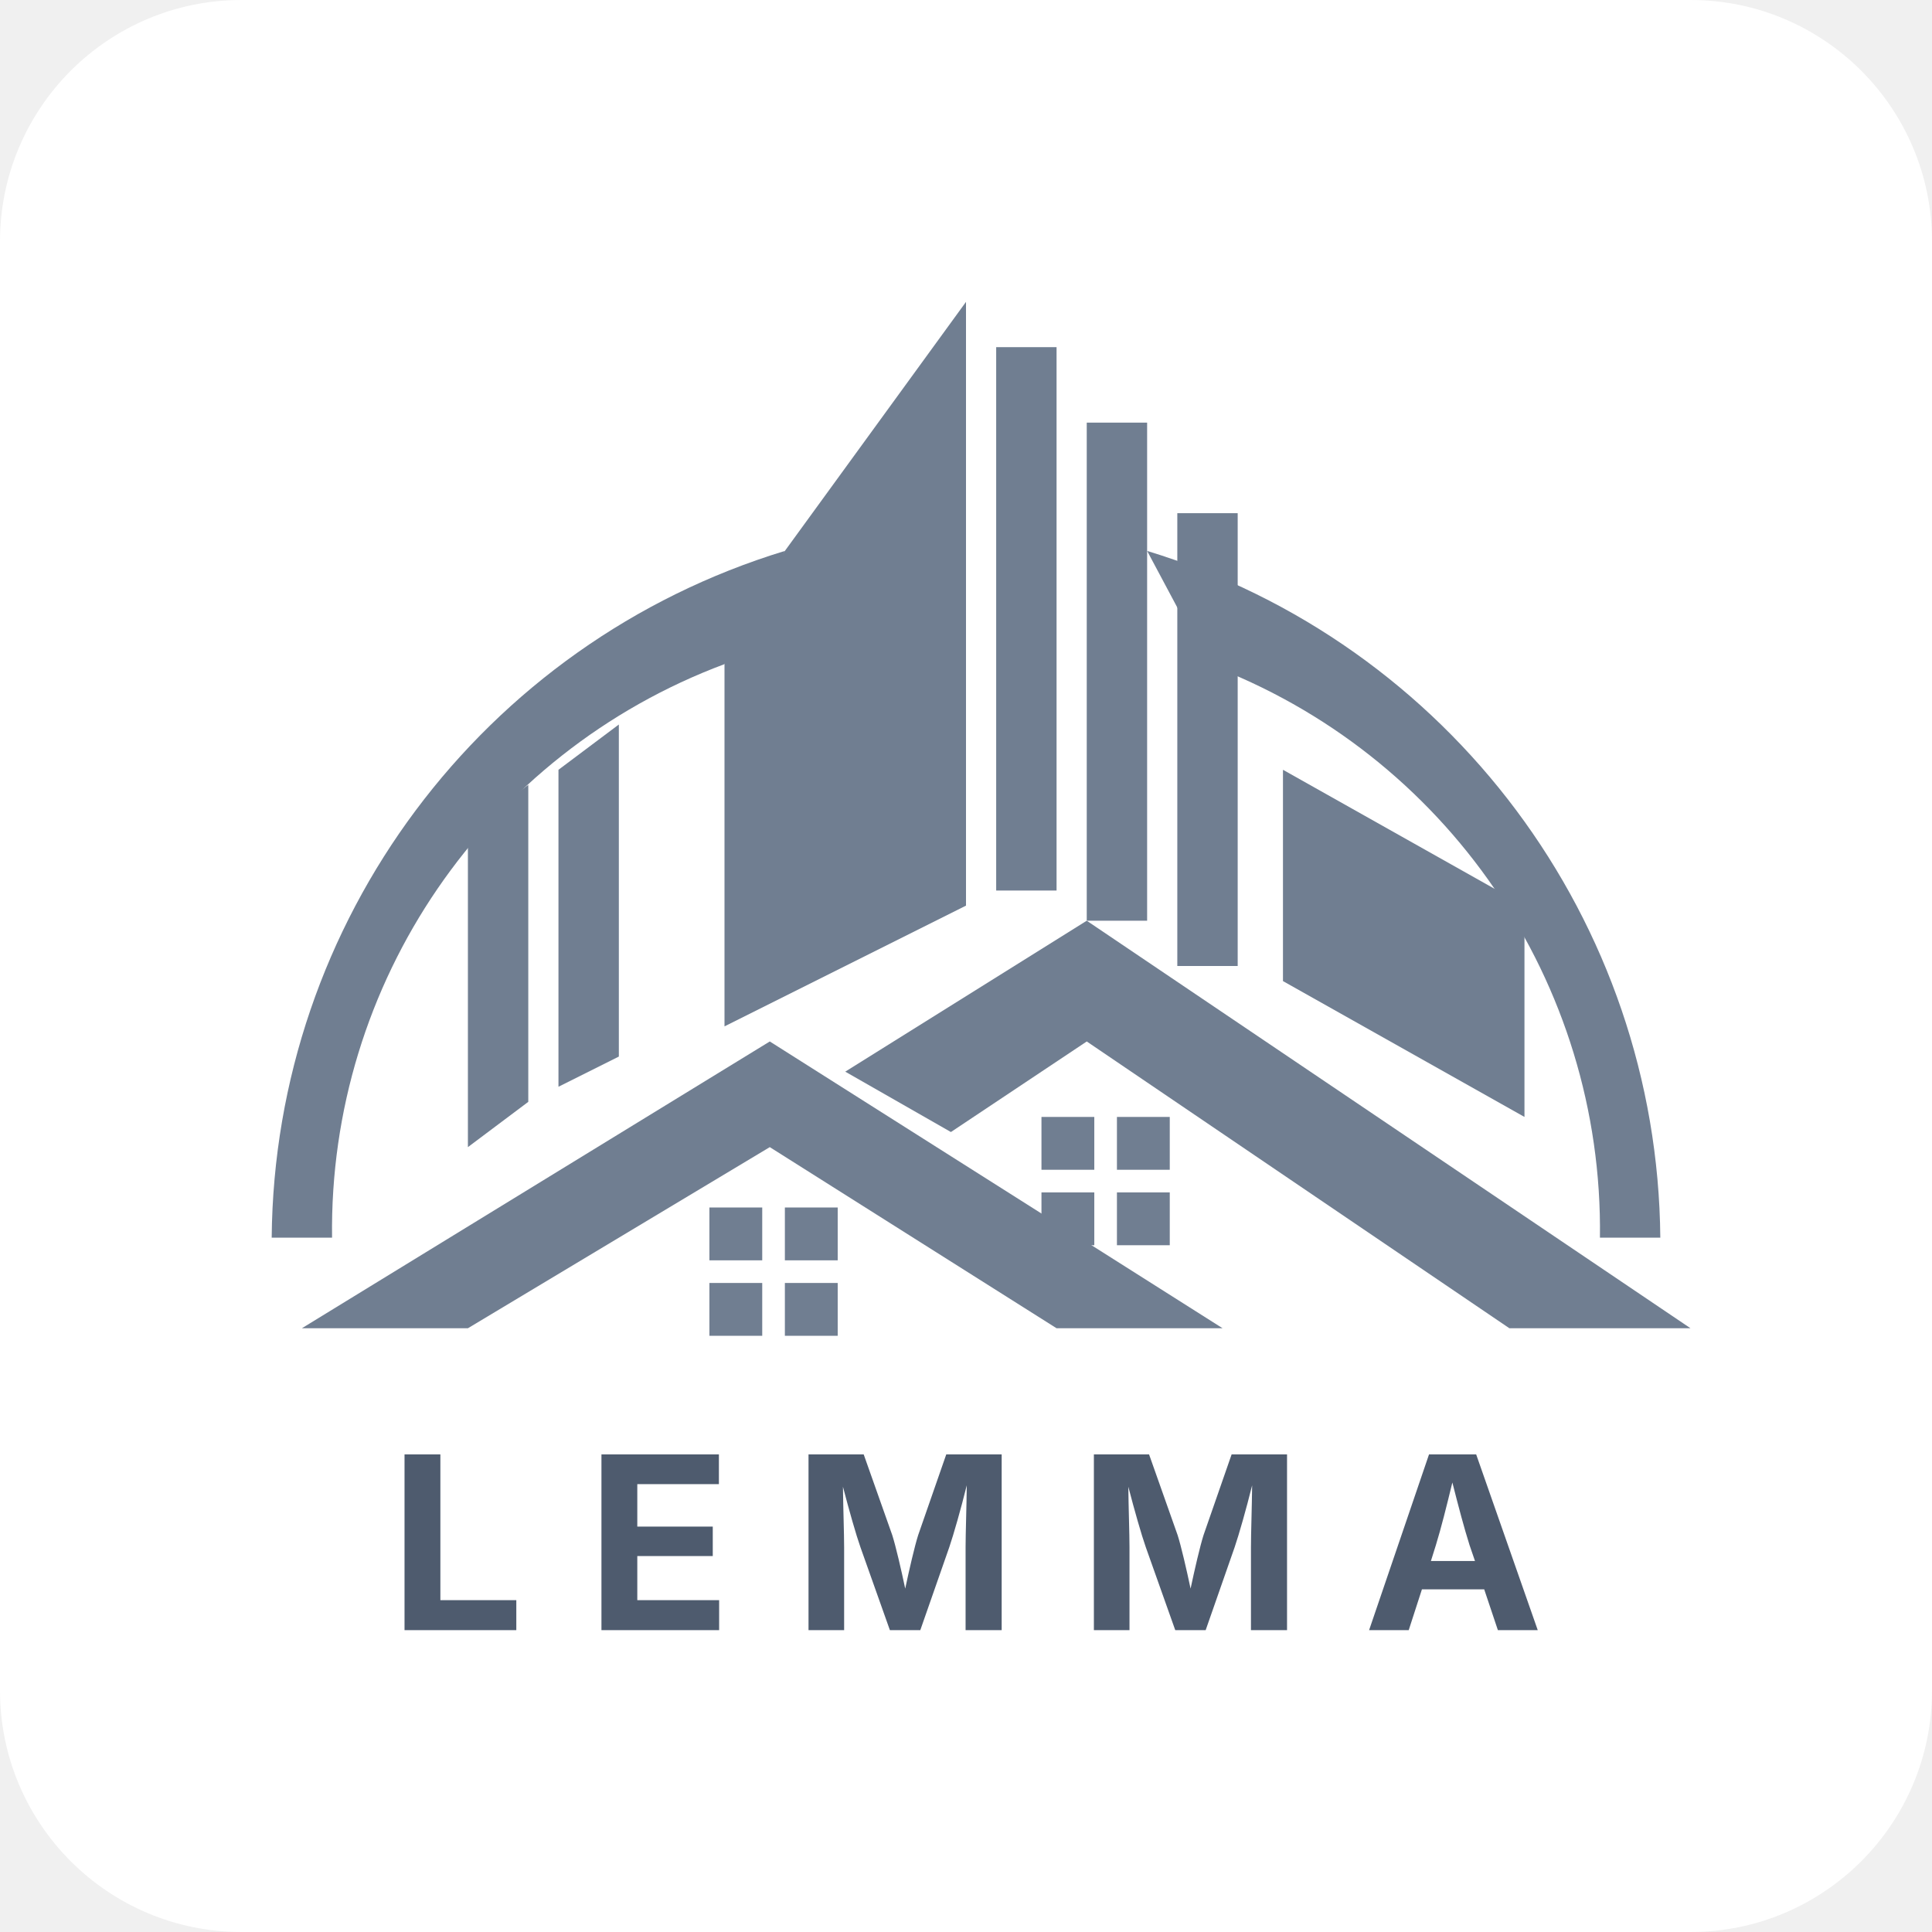
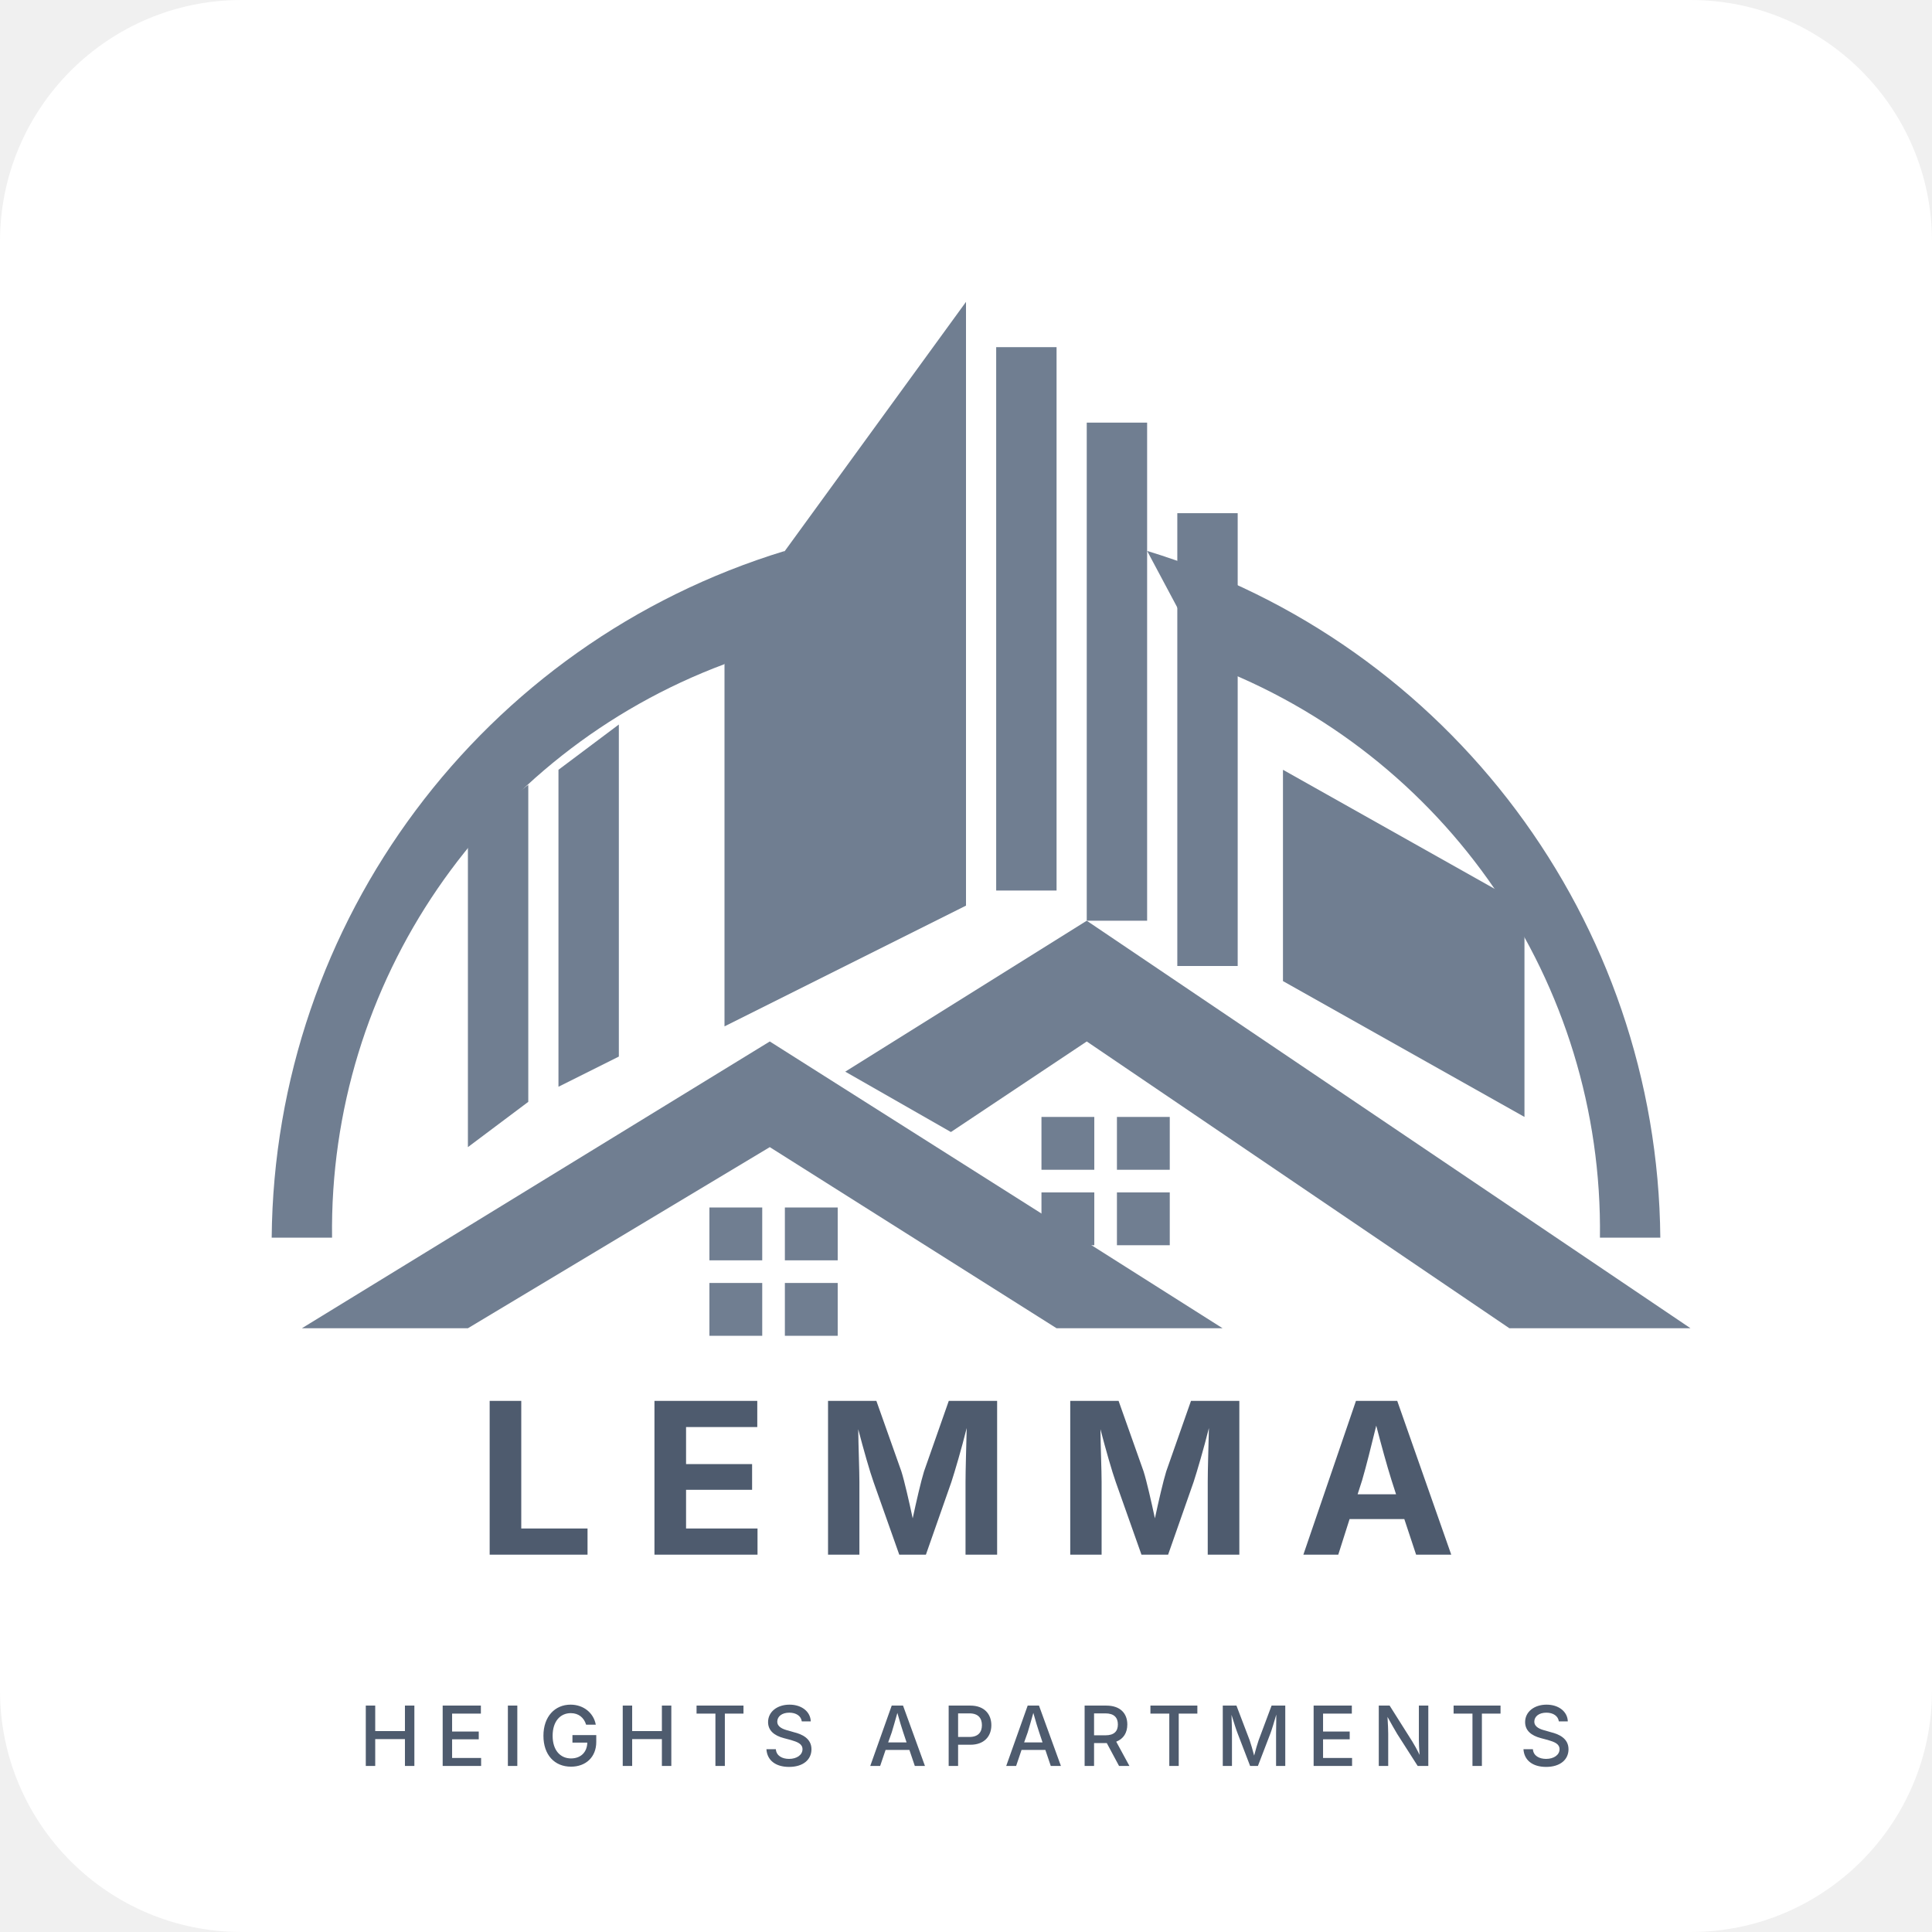
<svg xmlns="http://www.w3.org/2000/svg" viewBox="0 0 128 128" fill="none">
  <rect width="128" height="128" rx="16" fill="#FFFFFF" />
  <path d="M18 82A48 48 0 0 1 52 36.5L48 44A40 40 0 0 0 22 82H18Z" fill="#707E91" />
  <path d="M110 82A48 48 0 0 0 76 36.5L80 44A40 40 0 0 1 106 82H110Z" fill="#707E91" />
  <path d="M48 68V42L64 20V60L48 68Z" fill="#707E91" />
  <rect x="66" y="23" width="4" height="36" fill="#707E91" />
  <rect x="72" y="28" width="4" height="33" fill="#707E91" />
  <rect x="78" y="34" width="4" height="30" fill="#707E91" />
  <path d="M31 76V55L35 52V73L31 76ZM37 72V51L41 48V70L37 72Z" fill="#707E91" />
  <path d="M85 65V51L101 60V74L85 65Z" fill="#707E91" />
  <path d="M20 88L51 69L81 88H70L51 76L31 88H20Z" fill="#707E91" />
  <path d="M56 71L72 61L112 88H100L72 69L63 75L56 71Z" fill="#707E91" />
  <rect x="47" y="80" width="3.5" height="3.5" fill="#707E91" />
  <rect x="52" y="80" width="3.5" height="3.5" fill="#707E91" />
  <rect x="47" y="85" width="3.5" height="3.5" fill="#707E91" />
  <rect x="52" y="85" width="3.5" height="3.5" fill="#707E91" />
  <rect x="69" y="74" width="3.5" height="3.5" fill="#707E91" />
  <rect x="74" y="74" width="3.5" height="3.5" fill="#707E91" />
  <rect x="69" y="79" width="3.5" height="3.5" fill="#707E91" />
  <rect x="74" y="79" width="3.5" height="3.5" fill="#707E91" />
-   <text x="64" y="108" text-anchor="middle" font-family="Inter, Arial, sans-serif" font-weight="700" font-size="16" letter-spacing="4" fill="#4E5B6E">LEMMA</text>
+   <text x="64" y="103" text-anchor="middle" font-family="Inter, Arial, sans-serif" font-weight="700" font-size="14" letter-spacing="3" fill="#4E5B6E">LEMMA</text>
+   <text x="64" y="117" text-anchor="middle" font-family="Inter, Arial, sans-serif" font-weight="500" font-size="5.5" letter-spacing="1" fill="#4E5B6E">HEIGHTS APARTMENTS</text>
</svg>
